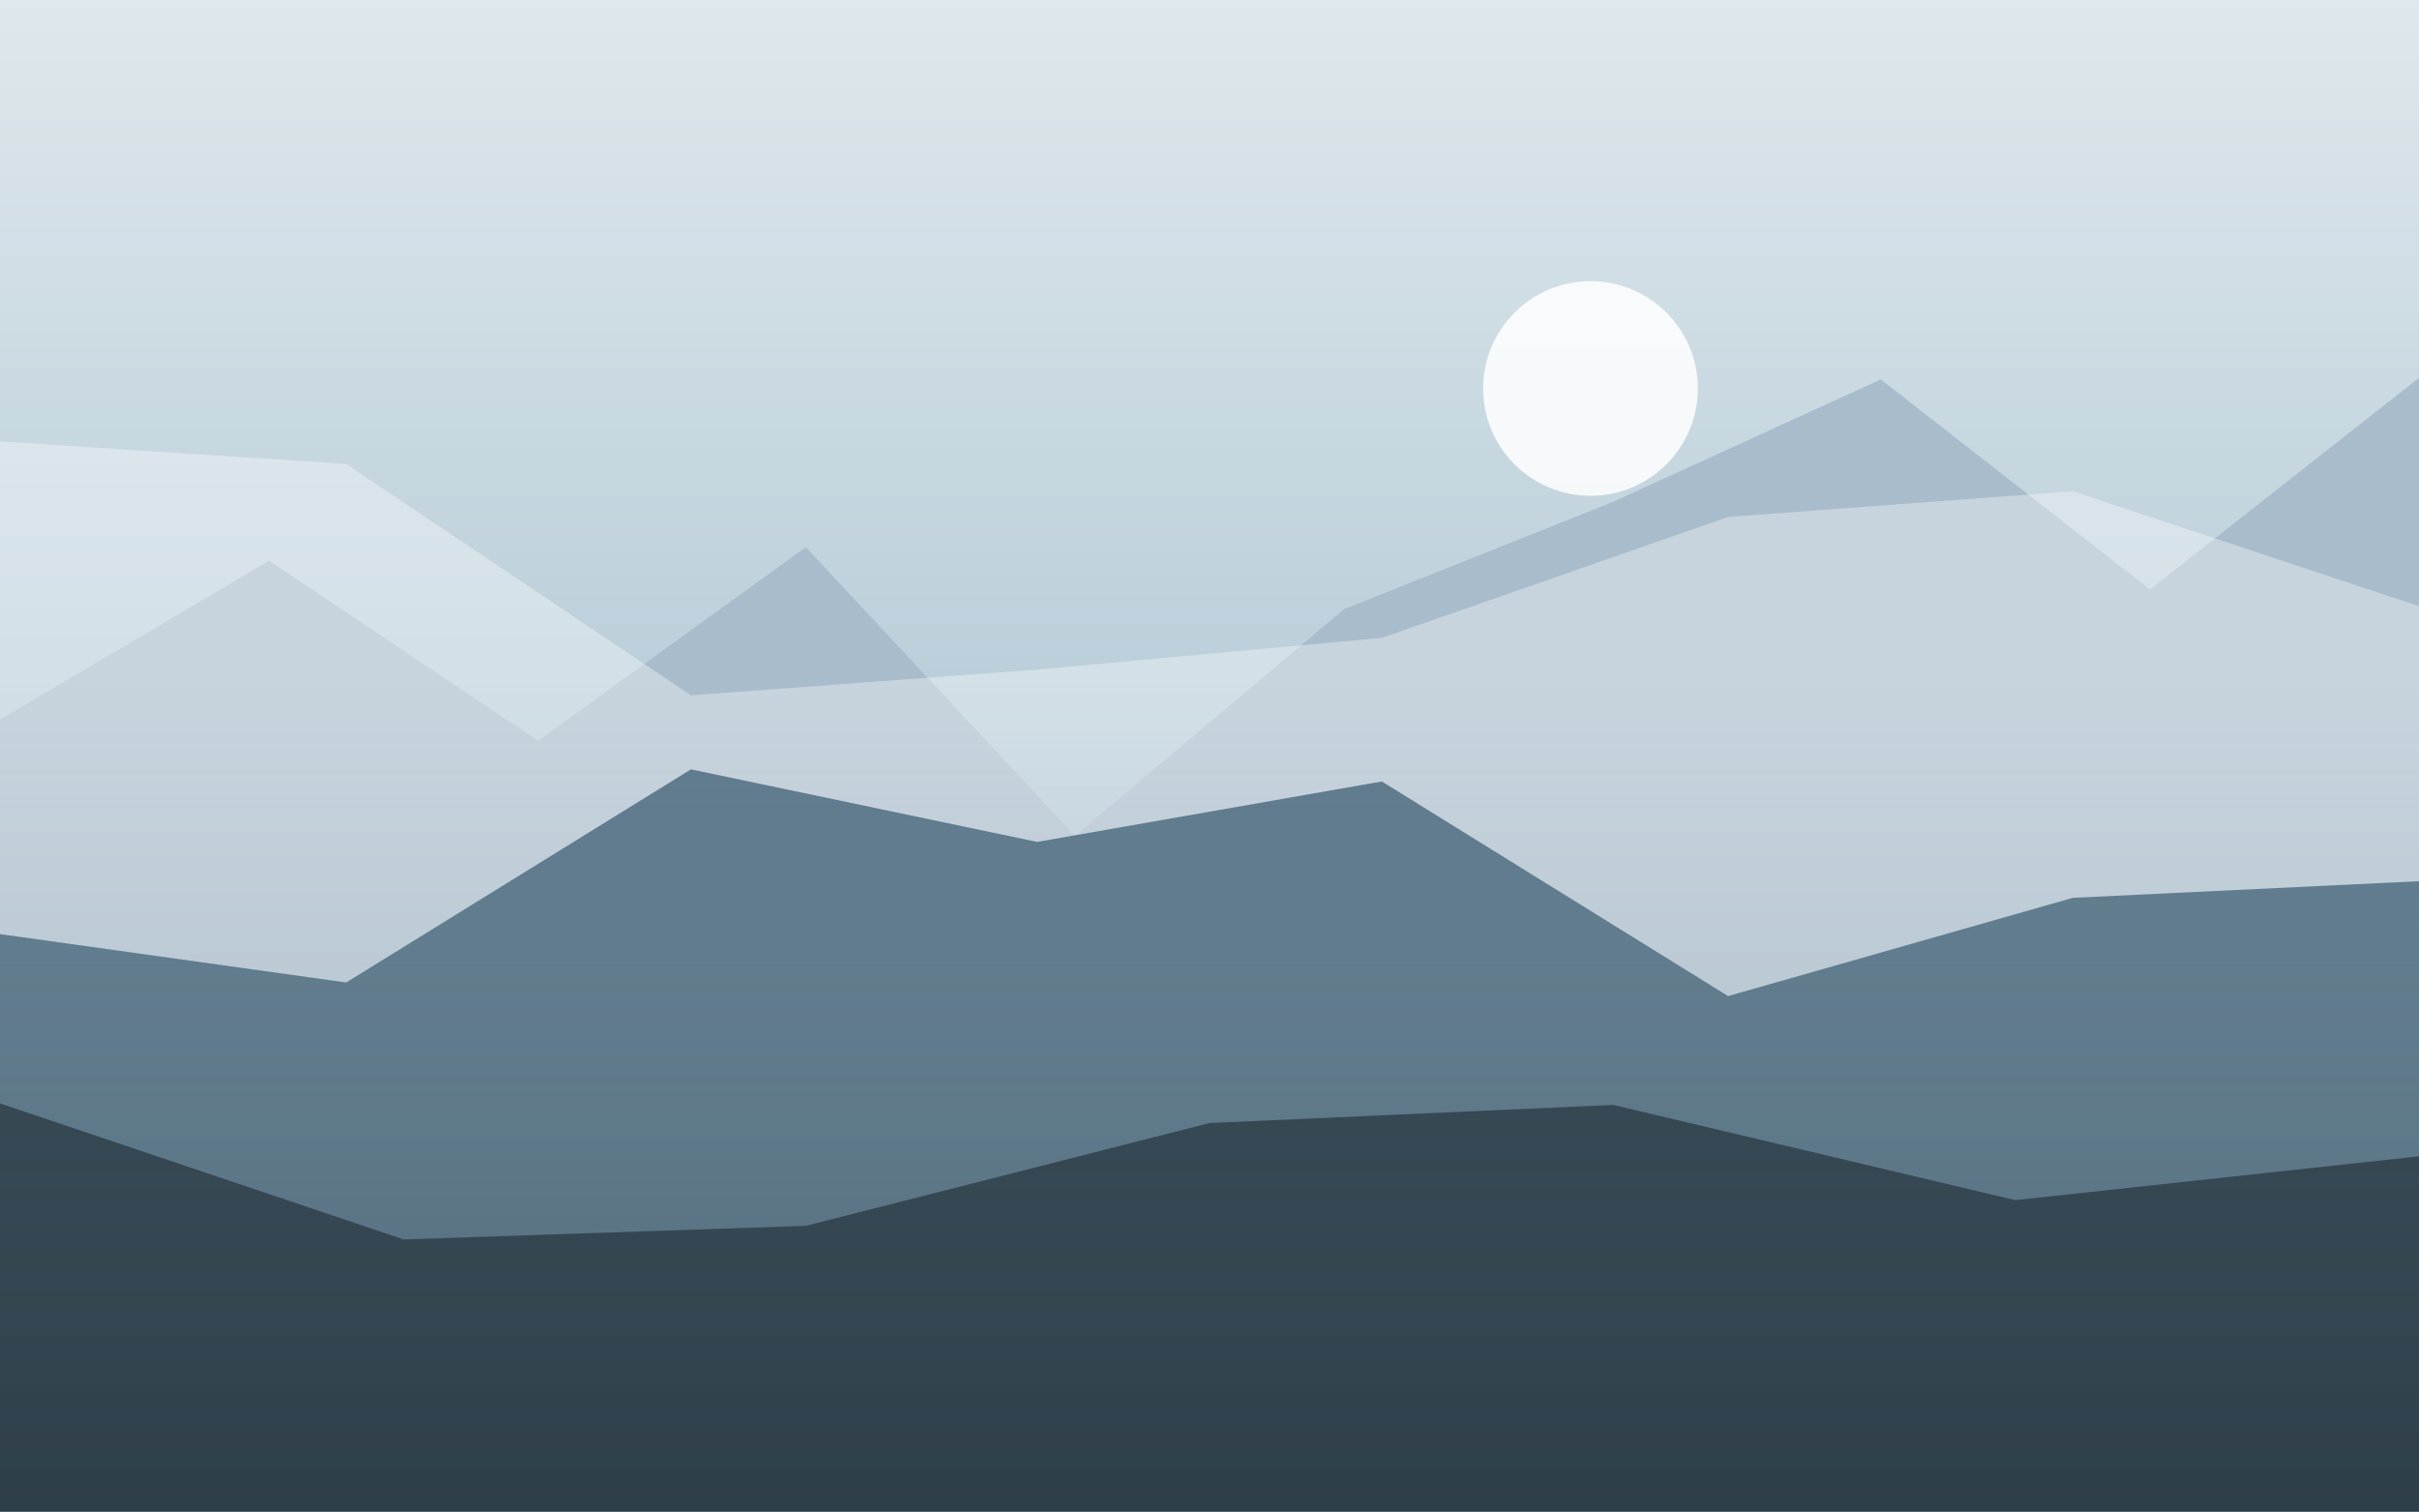
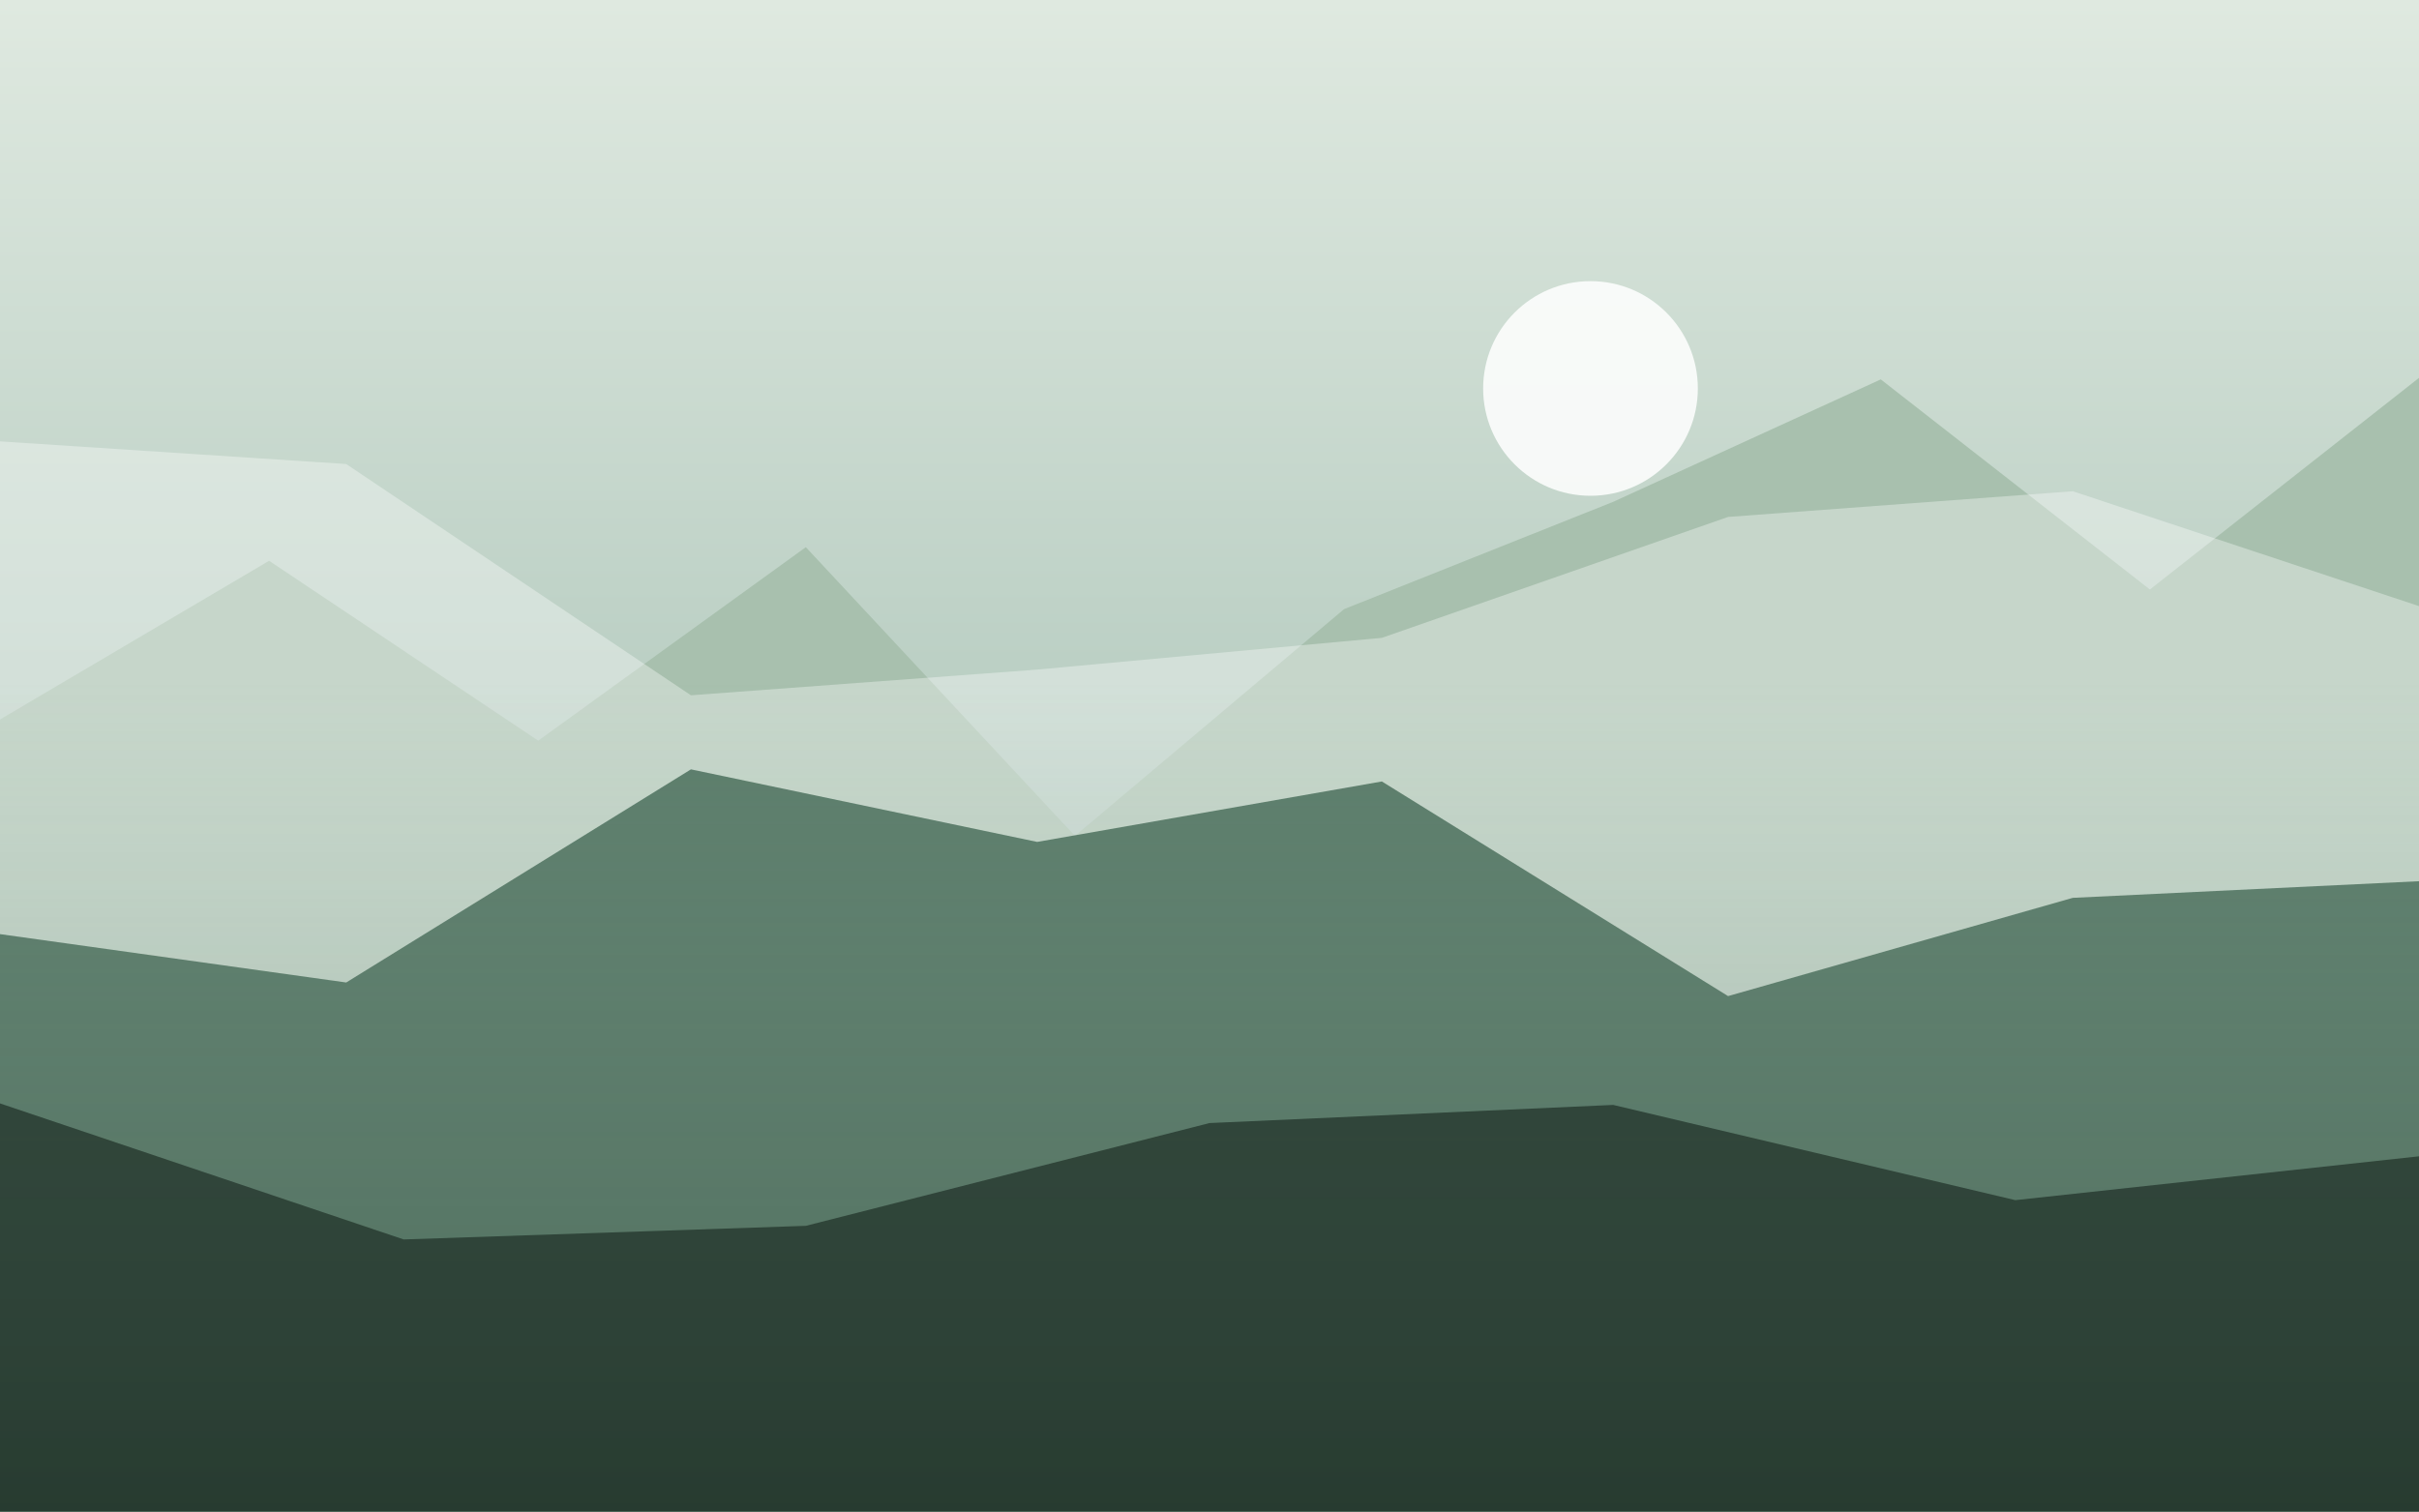
<svg xmlns="http://www.w3.org/2000/svg" viewBox="0 0 1600 1000" width="1600" height="1000" role="img" aria-label="Illustration of layered mountain ridges in soft light">
  <defs>
    <linearGradient id="s" x1="0" y1="0" x2="0" y2="1">
-       <stop offset="0" stop-color="#dfe8ec" />
-       <stop offset="1" stop-color="#8fb0c4" />
+       <stop offset="0" stop-color="#dfe9e0" />
+       <stop offset="1" stop-color="#8fb0a2" />
    </linearGradient>
    <linearGradient id="haze" x1="0" y1="0" x2="0" y2="1">
-       <stop offset=".45" stop-color="#8fb0c4" stop-opacity="0" />
-       <stop offset="1" stop-color="#2d3e48" stop-opacity=".35" />
+       <stop offset=".45" stop-color="#8fb0a2" stop-opacity="0" />
+       <stop offset="1" stop-color="#273b30" stop-opacity=".35" />
    </linearGradient>
  </defs>
  <rect width="1600" height="1000" fill="url(#s)" />
  <circle cx="1052" cy="257" r="71" fill="#ffffff" opacity=".85" />
-   <path d="M0 1000 L0 560 L0 476 L178 371 L356 490 L533 362 L711 553 L889 403 L1067 332 L1244 251 L1422 390 L1600 250 L1600 1000Z" fill="#a9bccb" />
+   <path d="M0 1000 L0 560 L0 476 L178 371 L356 490 L533 362 L711 553 L889 403 L1067 332 L1244 251 L1422 390 L1600 250 L1600 1000Z" fill="#a8c0ae" />
  <path d="M0 1000 L0 470 L0 292 L229 307 L457 460 L686 443 L914 422 L1143 342 L1371 325 L1600 401 L1600 1000Z" fill="#ffffff" opacity=".35" />
-   <path d="M0 1000 L0 700 L0 618 L229 650 L457 509 L686 557 L914 517 L1143 659 L1371 594 L1600 583 L1600 1000Z" fill="#5f7a8c" />
-   <path d="M0 1000 L0 860 L0 730 L267 820 L533 811 L800 743 L1067 731 L1333 794 L1600 765 L1600 1000Z" fill="#2d3e48" />
+   <path d="M0 1000 L0 700 L0 618 L229 650 L457 509 L686 557 L914 517 L1143 659 L1371 594 L1600 583 L1600 1000Z" fill="#5c7d6b" />
+   <path d="M0 1000 L0 860 L0 730 L267 820 L533 811 L800 743 L1067 731 L1333 794 L1600 765 L1600 1000Z" fill="#273b30" />
  <rect width="1600" height="1000" fill="url(#haze)" />
</svg>
